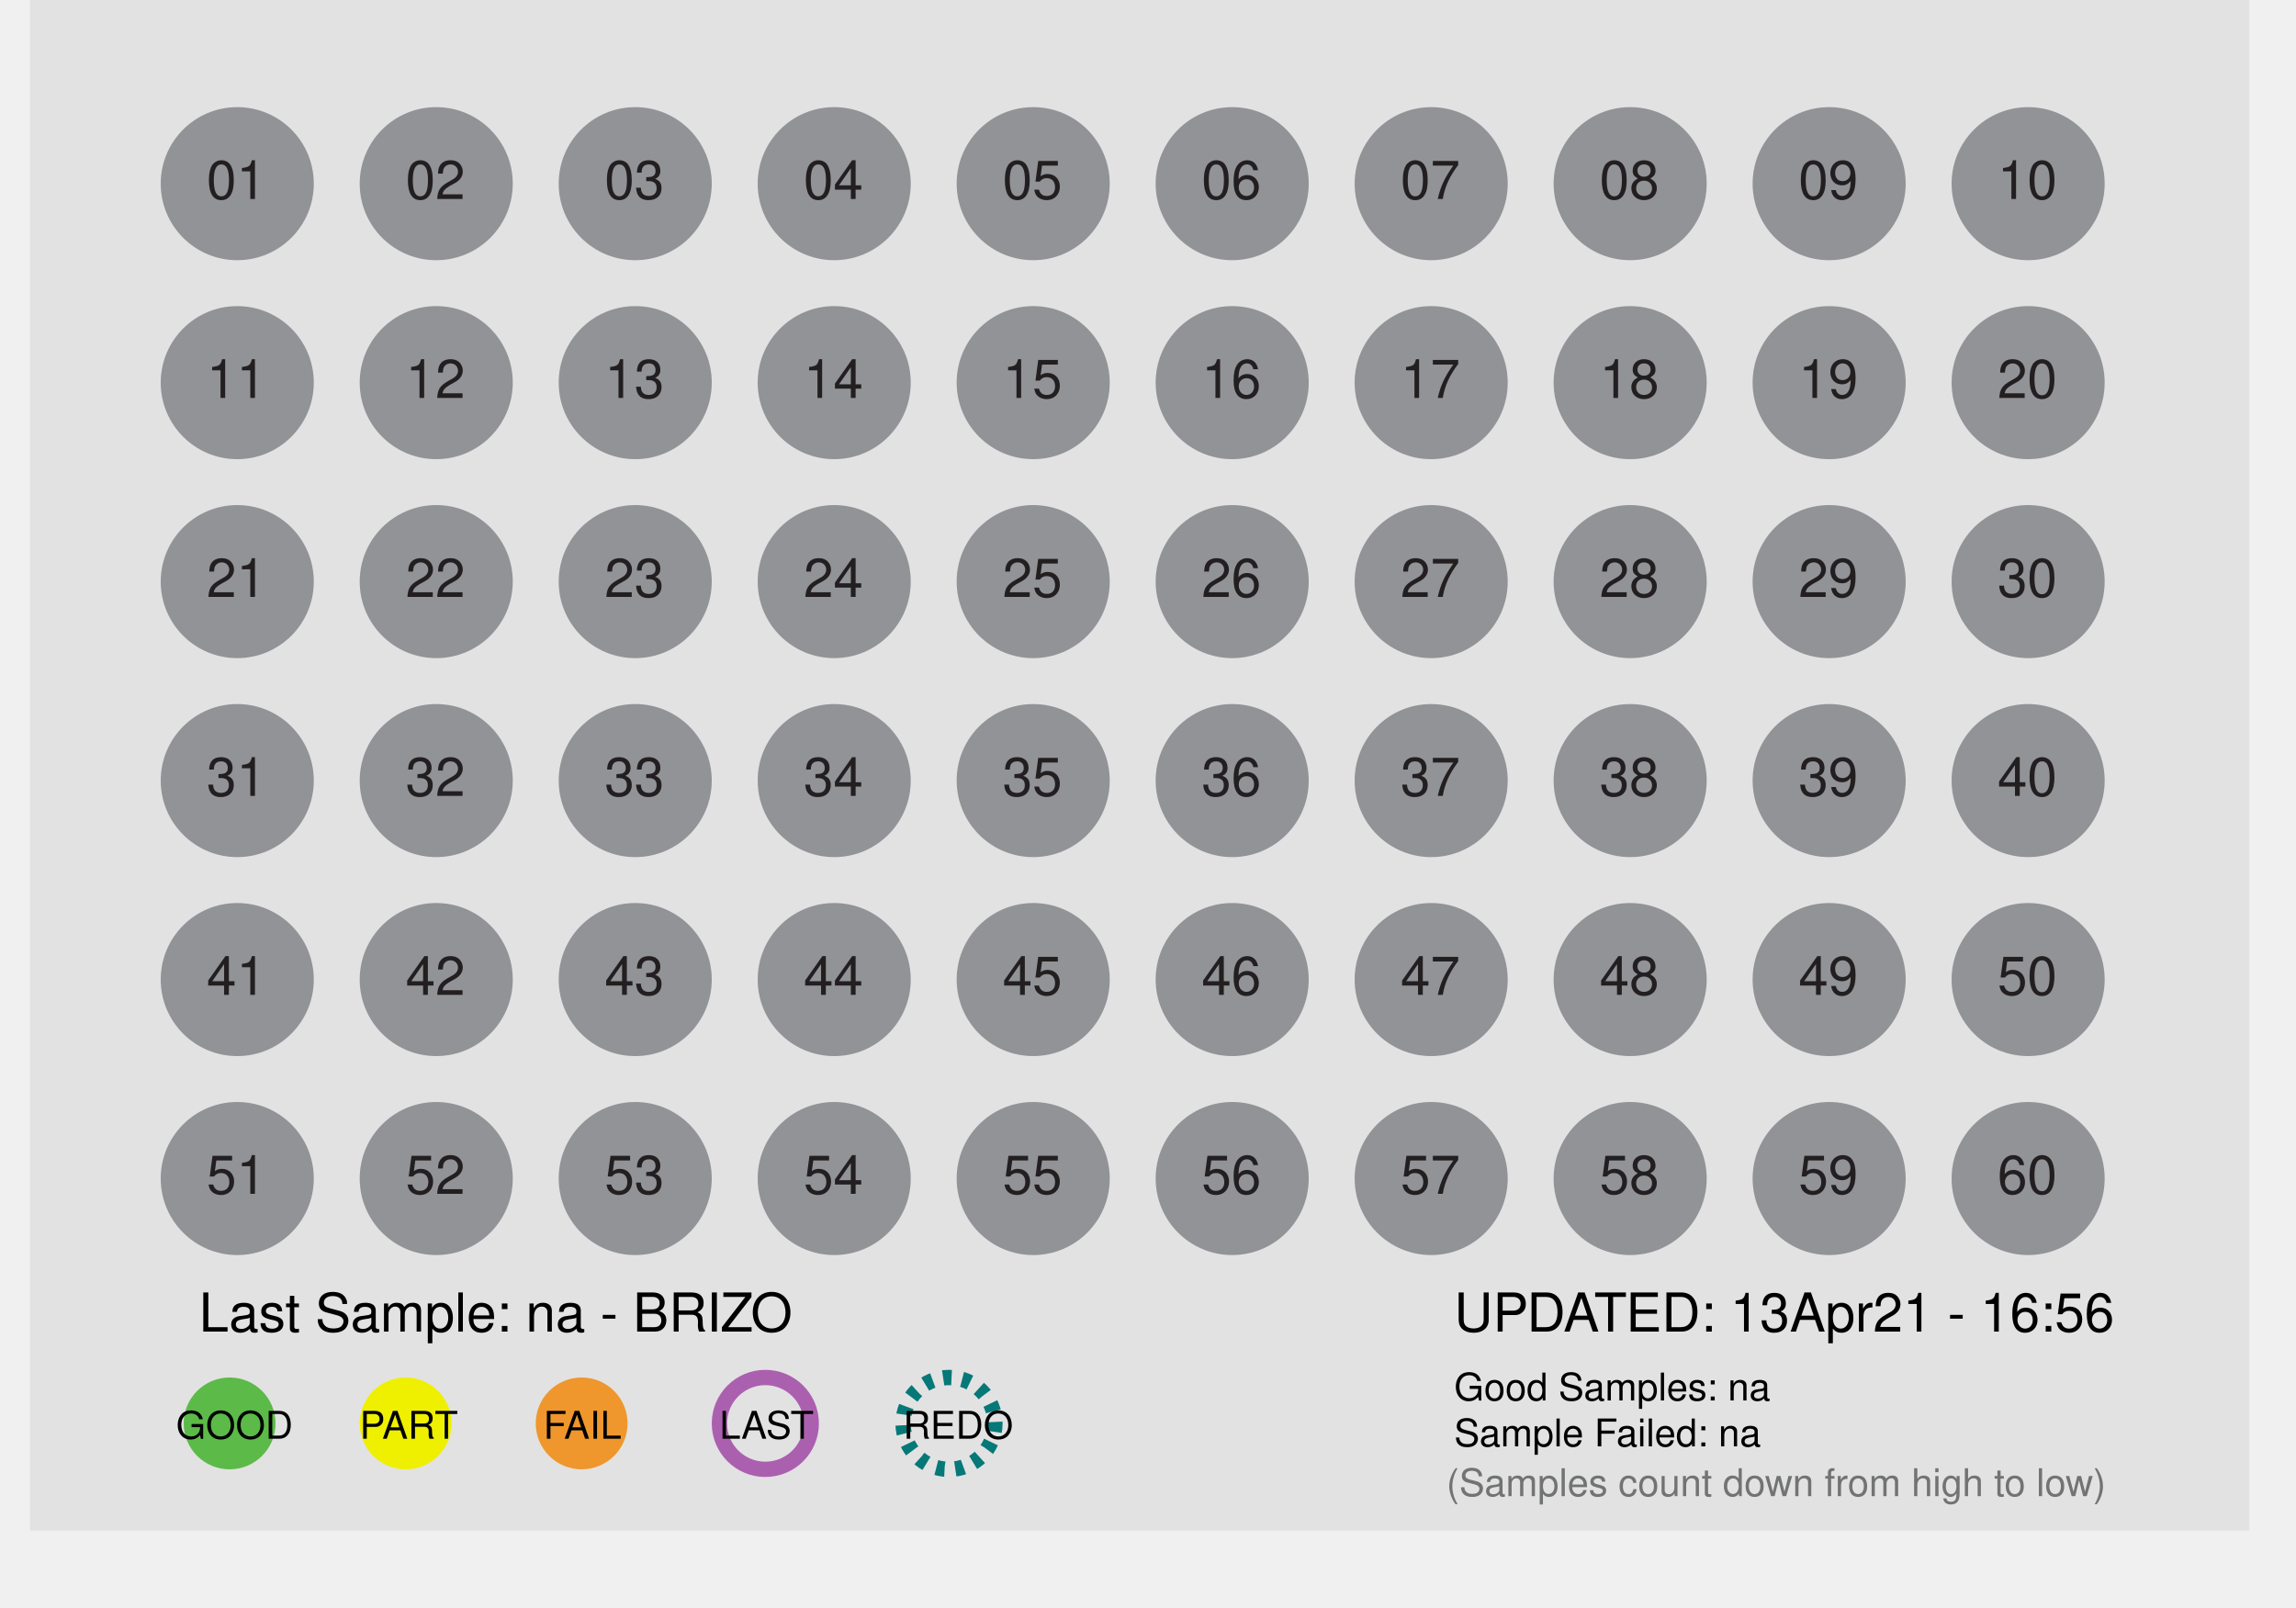
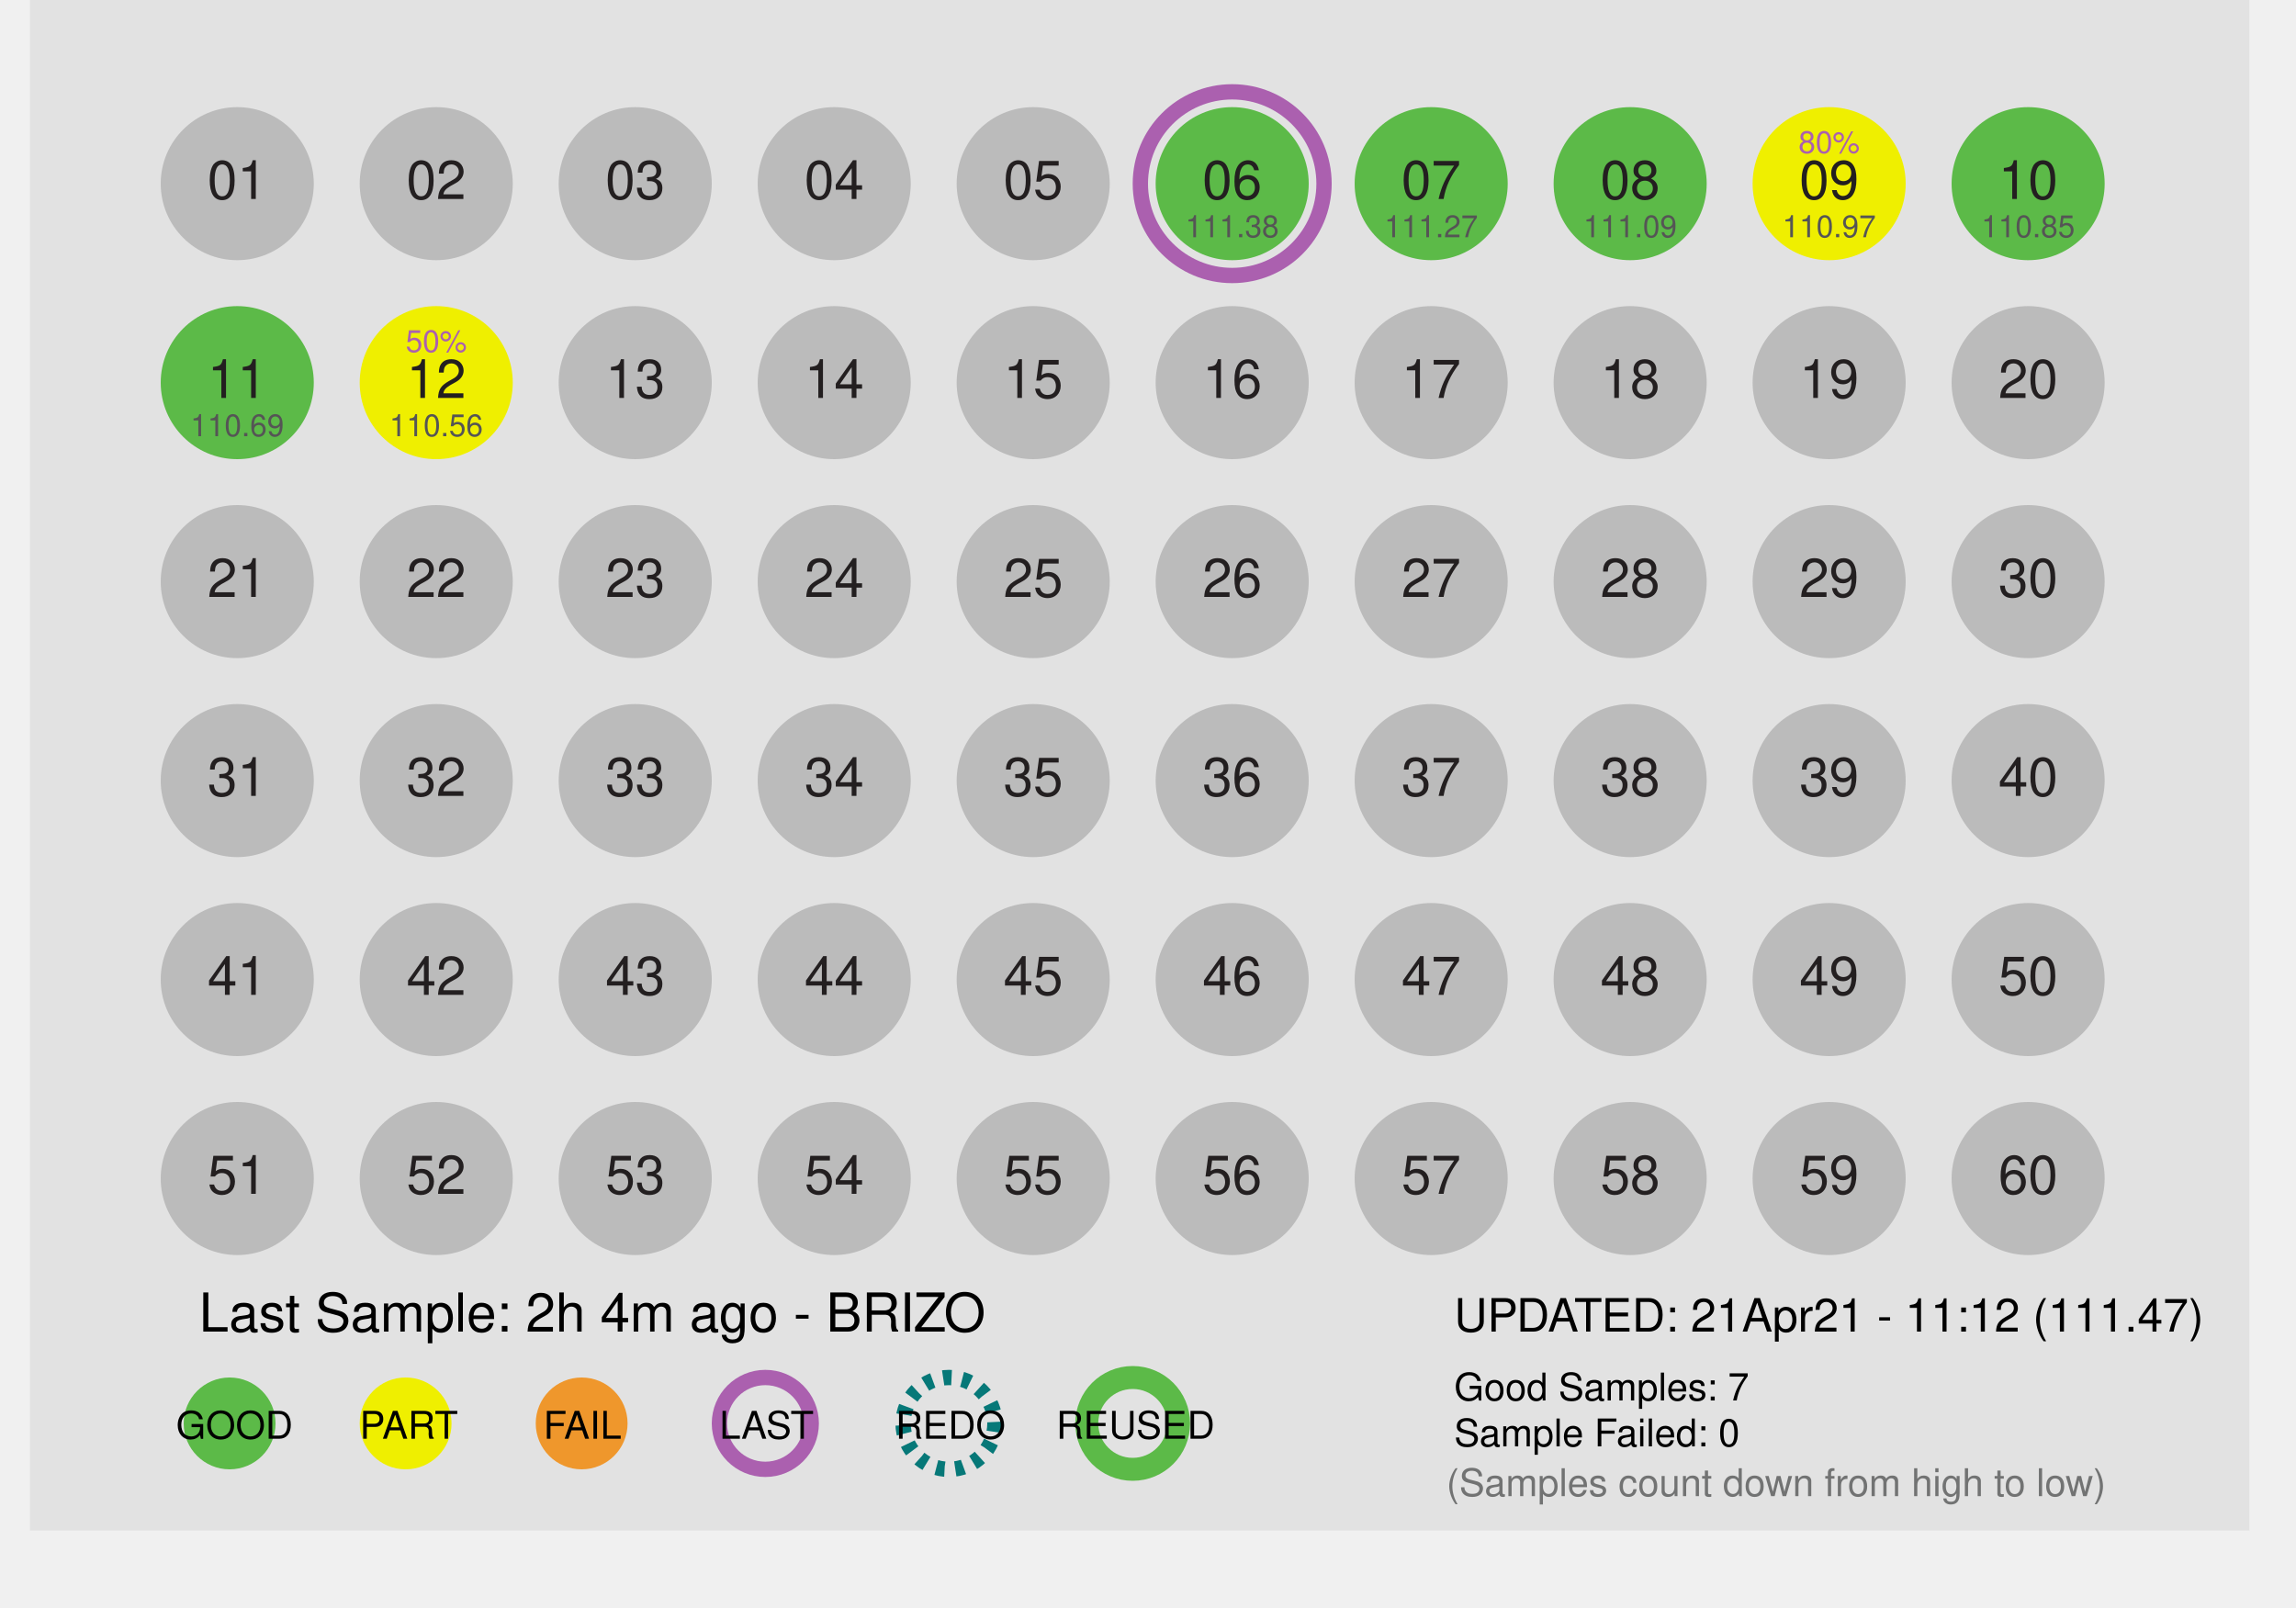
<svg xmlns="http://www.w3.org/2000/svg" id="Layer_1" data-name="Layer 1" x="0px" y="0px" viewBox="0 0 300 210" xml:space="preserve">
  <defs>
    <style>
 .st1 { fill: #dcddde; }
 .st2, .st3 { fill: #fff; }
 .st2 { stroke: #9b509f; }
 .st10, .st2, .st3 { stroke-miterlimit: 10; }
 .st10, .st2 { stroke-width: 2px; }
 .st3 { stroke: #231f20; }
 .st4 { fill: #ef972c; }
 .st5 { fill: #727373; }
 .st6 { fill: #5cba48; }
 .st7, .st8, .st9 { font-size: 7px; }
 .st7, .st8 { fill: #231f20; }
 .te5, .st7, .st9 { font-family: Helvetica; }
 .st8 { font-family: Helvetica-Bold, Helvetica; font-weight: 700; }
 .st9 { fill: #919396; }
 .st10 { fill: none; stroke: #fff; }

 .fill_gray { fill: #bbbbbb; }
 .fill_white { fill: #fff; }
 .stroke_purple { stroke: #ab60af; fill:none; stroke-width: 2px; }
 .stroke_black  { stroke: #000; fill:none; stroke-width: 2px; }
 .stroke_blue  { stroke: #067878; fill:none; stroke-width: 2px; stroke-dasharray:1.1 1.4;}
+  .stroke_green  { stroke: #5cba48; fill:none; stroke-width: 3px;}
 .stroke_dash  { stroke-dasharray:1.1 1.4;}
 .stroke_2px { stroke-width: 2px; }
 .stroke_white { fill: none; stroke: #fff; }
 .stroke_none {stroke: none; fill:none};
 .stroke_darkGray { stroke: #231f20; fill: none; stroke-width: 2px;}
 .fill_orange { fill: #ef972c; }
 .fill_yellow { fill: #efef00; }
 .fill_lightgray { fill: #e2e2e2; }
 .thick_orange     { stroke-width:4px; fill:none; stroke: #ef972c; }
 .thick_yellow     { stroke-width:4px; fill:none; stroke: #f7ca0b; }
 .thick_gray       { stroke-width:4px; fill:none; stroke: #bbbbbb; }
 .thick_green      { stroke-width:4px; fill:none; stroke: #5cba48; }
 .fill_green { fill: #5cba48; }
+  .font_size4 { font-size: 4px; }
 .font_size5 { font-size: 5px; }
+  .font_size6 { font-size: 6px; }
 .font_size7 { font-size: 7px; }
 .font_size9 { font-size: 9px; }
 .fill_red {fill: #e24466; }
-  .fill_darkgray { fill: #231f20; }
+  .fill_purple {fill:#ab60af;}
+  .fill_darkgray { fill: #555555; }
 .font_helv { font-family: Helvetica; }
 .font_helvBold { font-family: Helvetica-Bold, Helvetica; font-weight: 700; }
 .fill_lightergray { fill: #919396; }
    </style>
  </defs>
  <rect class="fill_lightgray" x="3.91" width="290" height="200" />
  <circle desc="c_big_01" class="stroke_none" cx="31" cy="24" r="12" />
  <circle desc="c_big_02" class="stroke_none" cx="57" cy="24" r="12" />
  <circle desc="c_big_03" class="stroke_none" cx="83" cy="24" r="12" />
  <circle desc="c_big_04" class="stroke_none" cx="109" cy="24" r="12" />
  <circle desc="c_big_05" class="stroke_none" cx="135" cy="24" r="12" />
-   <circle desc="c_big_06" class="stroke_none" cx="161" cy="24" r="12" />
+   <circle desc="c_big_06" class="stroke_purple" cx="161" cy="24" r="12" />
  <circle desc="c_big_07" class="stroke_none" cx="187" cy="24" r="12" />
  <circle desc="c_big_08" class="stroke_none" cx="213" cy="24" r="12" />
  <circle desc="c_big_09" class="stroke_none" cx="239" cy="24" r="12" />
  <circle desc="c_big_10" class="stroke_none" cx="265" cy="24" r="12" />
  <circle desc="c_big_11" class="stroke_none" cx="31" cy="50" r="12" />
  <circle desc="c_big_12" class="stroke_none" cx="57" cy="50" r="12" />
  <circle desc="c_big_13" class="stroke_none" cx="83" cy="50" r="12" />
  <circle desc="c_big_14" class="stroke_none" cx="109" cy="50" r="12" />
  <circle desc="c_big_15" class="stroke_none" cx="135" cy="50" r="12" />
  <circle desc="c_big_16" class="stroke_none" cx="161" cy="50" r="12" />
  <circle desc="c_big_17" class="stroke_none" cx="187" cy="50" r="12" />
  <circle desc="c_big_18" class="stroke_none" cx="213" cy="50" r="12" />
  <circle desc="c_big_19" class="stroke_none" cx="239" cy="50" r="12" />
  <circle desc="c_big_20" class="stroke_none" cx="265" cy="50" r="12" />
  <circle desc="c_big_21" class="stroke_none" cx="31" cy="76" r="12" />
  <circle desc="c_big_22" class="stroke_none" cx="57" cy="76" r="12" />
  <circle desc="c_big_23" class="stroke_none" cx="83" cy="76" r="12" />
  <circle desc="c_big_24" class="stroke_none" cx="109" cy="76" r="12" />
  <circle desc="c_big_25" class="stroke_none" cx="135" cy="76" r="12" />
  <circle desc="c_big_26" class="stroke_none" cx="161" cy="76" r="12" />
  <circle desc="c_big_27" class="stroke_none" cx="187" cy="76" r="12" />
  <circle desc="c_big_28" class="stroke_none" cx="213" cy="76" r="12" />
  <circle desc="c_big_29" class="stroke_none" cx="239" cy="76" r="12" />
  <circle desc="c_big_30" class="stroke_none" cx="265" cy="76" r="12" />
  <circle desc="c_big_31" class="stroke_none" cx="31" cy="102" r="12" />
  <circle desc="c_big_32" class="stroke_none" cx="57" cy="102" r="12" />
  <circle desc="c_big_33" class="stroke_none" cx="83" cy="102" r="12" />
  <circle desc="c_big_34" class="stroke_none" cx="109" cy="102" r="12" />
  <circle desc="c_big_35" class="stroke_none" cx="135" cy="102" r="12" />
  <circle desc="c_big_36" class="stroke_none" cx="161" cy="102" r="12" />
  <circle desc="c_big_37" class="stroke_none" cx="187" cy="102" r="12" />
  <circle desc="c_big_38" class="stroke_none" cx="213" cy="102" r="12" />
  <circle desc="c_big_39" class="stroke_none" cx="239" cy="102" r="12" />
  <circle desc="c_big_40" class="stroke_none" cx="265" cy="102" r="12" />
  <circle desc="c_big_41" class="stroke_none" cx="31" cy="128" r="12" />
  <circle desc="c_big_42" class="stroke_none" cx="57" cy="128" r="12" />
  <circle desc="c_big_43" class="stroke_none" cx="83" cy="128" r="12" />
  <circle desc="c_big_44" class="stroke_none" cx="109" cy="128" r="12" />
  <circle desc="c_big_45" class="stroke_none" cx="135" cy="128" r="12" />
  <circle desc="c_big_46" class="stroke_none" cx="161" cy="128" r="12" />
  <circle desc="c_big_47" class="stroke_none" cx="187" cy="128" r="12" />
  <circle desc="c_big_48" class="stroke_none" cx="213" cy="128" r="12" />
  <circle desc="c_big_49" class="stroke_none" cx="239" cy="128" r="12" />
  <circle desc="c_big_50" class="stroke_none" cx="265" cy="128" r="12" />
  <circle desc="c_big_51" class="stroke_none" cx="31" cy="154" r="12" />
  <circle desc="c_big_52" class="stroke_none" cx="57" cy="154" r="12" />
  <circle desc="c_big_53" class="stroke_none" cx="83" cy="154" r="12" />
  <circle desc="c_big_54" class="stroke_none" cx="109" cy="154" r="12" />
  <circle desc="c_big_55" class="stroke_none" cx="135" cy="154" r="12" />
  <circle desc="c_big_56" class="stroke_none" cx="161" cy="154" r="12" />
  <circle desc="c_big_57" class="stroke_none" cx="187" cy="154" r="12" />
  <circle desc="c_big_58" class="stroke_none" cx="213" cy="154" r="12" />
  <circle desc="c_big_59" class="stroke_none" cx="239" cy="154" r="12" />
  <circle desc="c_big_60" class="stroke_none" cx="265" cy="154" r="12" />
-   <circle desc="c_small_01" class="fill_lightergray" cx="31" cy="24" r="10" />
-   <circle desc="c_small_02" class="fill_lightergray" cx="57" cy="24" r="10" />
-   <circle desc="c_small_03" class="fill_lightergray" cx="83" cy="24" r="10" />
-   <circle desc="c_small_04" class="fill_lightergray" cx="109" cy="24" r="10" />
-   <circle desc="c_small_05" class="fill_lightergray" cx="135" cy="24" r="10" />
-   <circle desc="c_small_06" class="fill_lightergray" cx="161" cy="24" r="10" />
-   <circle desc="c_small_07" class="fill_lightergray" cx="187" cy="24" r="10" />
-   <circle desc="c_small_08" class="fill_lightergray" cx="213" cy="24" r="10" />
-   <circle desc="c_small_09" class="fill_lightergray" cx="239" cy="24" r="10" />
-   <circle desc="c_small_10" class="fill_lightergray" cx="265" cy="24" r="10" />
-   <circle desc="c_small_11" class="fill_lightergray" cx="31" cy="50" r="10" />
-   <circle desc="c_small_12" class="fill_lightergray" cx="57" cy="50" r="10" />
-   <circle desc="c_small_13" class="fill_lightergray" cx="83" cy="50" r="10" />
-   <circle desc="c_small_14" class="fill_lightergray" cx="109" cy="50" r="10" />
-   <circle desc="c_small_15" class="fill_lightergray" cx="135" cy="50" r="10" />
-   <circle desc="c_small_16" class="fill_lightergray" cx="161" cy="50" r="10" />
-   <circle desc="c_small_17" class="fill_lightergray" cx="187" cy="50" r="10" />
-   <circle desc="c_small_18" class="fill_lightergray" cx="213" cy="50" r="10" />
-   <circle desc="c_small_19" class="fill_lightergray" cx="239" cy="50" r="10" />
-   <circle desc="c_small_20" class="fill_lightergray" cx="265" cy="50" r="10" />
-   <circle desc="c_small_21" class="fill_lightergray" cx="31" cy="76" r="10" />
-   <circle desc="c_small_22" class="fill_lightergray" cx="57" cy="76" r="10" />
-   <circle desc="c_small_23" class="fill_lightergray" cx="83" cy="76" r="10" />
-   <circle desc="c_small_24" class="fill_lightergray" cx="109" cy="76" r="10" />
-   <circle desc="c_small_25" class="fill_lightergray" cx="135" cy="76" r="10" />
-   <circle desc="c_small_26" class="fill_lightergray" cx="161" cy="76" r="10" />
-   <circle desc="c_small_27" class="fill_lightergray" cx="187" cy="76" r="10" />
-   <circle desc="c_small_28" class="fill_lightergray" cx="213" cy="76" r="10" />
-   <circle desc="c_small_29" class="fill_lightergray" cx="239" cy="76" r="10" />
-   <circle desc="c_small_30" class="fill_lightergray" cx="265" cy="76" r="10" />
-   <circle desc="c_small_31" class="fill_lightergray" cx="31" cy="102" r="10" />
-   <circle desc="c_small_32" class="fill_lightergray" cx="57" cy="102" r="10" />
-   <circle desc="c_small_33" class="fill_lightergray" cx="83" cy="102" r="10" />
-   <circle desc="c_small_34" class="fill_lightergray" cx="109" cy="102" r="10" />
-   <circle desc="c_small_35" class="fill_lightergray" cx="135" cy="102" r="10" />
-   <circle desc="c_small_36" class="fill_lightergray" cx="161" cy="102" r="10" />
-   <circle desc="c_small_37" class="fill_lightergray" cx="187" cy="102" r="10" />
-   <circle desc="c_small_38" class="fill_lightergray" cx="213" cy="102" r="10" />
-   <circle desc="c_small_39" class="fill_lightergray" cx="239" cy="102" r="10" />
-   <circle desc="c_small_40" class="fill_lightergray" cx="265" cy="102" r="10" />
-   <circle desc="c_small_41" class="fill_lightergray" cx="31" cy="128" r="10" />
-   <circle desc="c_small_42" class="fill_lightergray" cx="57" cy="128" r="10" />
-   <circle desc="c_small_43" class="fill_lightergray" cx="83" cy="128" r="10" />
-   <circle desc="c_small_44" class="fill_lightergray" cx="109" cy="128" r="10" />
-   <circle desc="c_small_45" class="fill_lightergray" cx="135" cy="128" r="10" />
-   <circle desc="c_small_46" class="fill_lightergray" cx="161" cy="128" r="10" />
-   <circle desc="c_small_47" class="fill_lightergray" cx="187" cy="128" r="10" />
-   <circle desc="c_small_48" class="fill_lightergray" cx="213" cy="128" r="10" />
-   <circle desc="c_small_49" class="fill_lightergray" cx="239" cy="128" r="10" />
-   <circle desc="c_small_50" class="fill_lightergray" cx="265" cy="128" r="10" />
-   <circle desc="c_small_51" class="fill_lightergray" cx="31" cy="154" r="10" />
-   <circle desc="c_small_52" class="fill_lightergray" cx="57" cy="154" r="10" />
-   <circle desc="c_small_53" class="fill_lightergray" cx="83" cy="154" r="10" />
-   <circle desc="c_small_54" class="fill_lightergray" cx="109" cy="154" r="10" />
-   <circle desc="c_small_55" class="fill_lightergray" cx="135" cy="154" r="10" />
-   <circle desc="c_small_56" class="fill_lightergray" cx="161" cy="154" r="10" />
-   <circle desc="c_small_57" class="fill_lightergray" cx="187" cy="154" r="10" />
-   <circle desc="c_small_58" class="fill_lightergray" cx="213" cy="154" r="10" />
-   <circle desc="c_small_59" class="fill_lightergray" cx="239" cy="154" r="10" />
-   <circle desc="c_small_60" class="fill_lightergray" cx="265" cy="154" r="10" />
-   <text desc="t_label_01" class="st7" transform="translate(27 26)">01</text>
-   <text desc="t_label_02" class="st7" transform="translate(53 26)">02</text>
-   <text desc="t_label_03" class="st7" transform="translate(79 26)">03</text>
-   <text desc="t_label_04" class="st7" transform="translate(105 26)">04</text>
-   <text desc="t_label_05" class="st7" transform="translate(131 26)">05</text>
-   <text desc="t_label_06" class="st7" transform="translate(157 26)">06</text>
-   <text desc="t_label_07" class="st7" transform="translate(183 26)">07</text>
-   <text desc="t_label_08" class="st7" transform="translate(209 26)">08</text>
-   <text desc="t_label_09" class="st7" transform="translate(235 26)">09</text>
-   <text desc="t_label_10" class="st7" transform="translate(261 26)">10</text>
-   <text desc="t_label_11" class="st7" transform="translate(27 52)">11</text>
-   <text desc="t_label_12" class="st7" transform="translate(53 52)">12</text>
-   <text desc="t_label_13" class="st7" transform="translate(79 52)">13</text>
-   <text desc="t_label_14" class="st7" transform="translate(105 52)">14</text>
-   <text desc="t_label_15" class="st7" transform="translate(131 52)">15</text>
-   <text desc="t_label_16" class="st7" transform="translate(157 52)">16</text>
-   <text desc="t_label_17" class="st7" transform="translate(183 52)">17</text>
-   <text desc="t_label_18" class="st7" transform="translate(209 52)">18</text>
-   <text desc="t_label_19" class="st7" transform="translate(235 52)">19</text>
-   <text desc="t_label_20" class="st7" transform="translate(261 52)">20</text>
-   <text desc="t_label_21" class="st7" transform="translate(27 78)">21</text>
-   <text desc="t_label_22" class="st7" transform="translate(53 78)">22</text>
-   <text desc="t_label_23" class="st7" transform="translate(79 78)">23</text>
-   <text desc="t_label_24" class="st7" transform="translate(105 78)">24</text>
-   <text desc="t_label_25" class="st7" transform="translate(131 78)">25</text>
-   <text desc="t_label_26" class="st7" transform="translate(157 78)">26</text>
-   <text desc="t_label_27" class="st7" transform="translate(183 78)">27</text>
-   <text desc="t_label_28" class="st7" transform="translate(209 78)">28</text>
-   <text desc="t_label_29" class="st7" transform="translate(235 78)">29</text>
-   <text desc="t_label_30" class="st7" transform="translate(261 78)">30</text>
-   <text desc="t_label_31" class="st7" transform="translate(27 104)">31</text>
-   <text desc="t_label_32" class="st7" transform="translate(53 104)">32</text>
-   <text desc="t_label_33" class="st7" transform="translate(79 104)">33</text>
-   <text desc="t_label_34" class="st7" transform="translate(105 104)">34</text>
-   <text desc="t_label_35" class="st7" transform="translate(131 104)">35</text>
-   <text desc="t_label_36" class="st7" transform="translate(157 104)">36</text>
-   <text desc="t_label_37" class="st7" transform="translate(183 104)">37</text>
-   <text desc="t_label_38" class="st7" transform="translate(209 104)">38</text>
-   <text desc="t_label_39" class="st7" transform="translate(235 104)">39</text>
-   <text desc="t_label_40" class="st7" transform="translate(261 104)">40</text>
-   <text desc="t_label_41" class="st7" transform="translate(27 130)">41</text>
-   <text desc="t_label_42" class="st7" transform="translate(53 130)">42</text>
-   <text desc="t_label_43" class="st7" transform="translate(79 130)">43</text>
-   <text desc="t_label_44" class="st7" transform="translate(105 130)">44</text>
-   <text desc="t_label_45" class="st7" transform="translate(131 130)">45</text>
-   <text desc="t_label_46" class="st7" transform="translate(157 130)">46</text>
-   <text desc="t_label_47" class="st7" transform="translate(183 130)">47</text>
-   <text desc="t_label_48" class="st7" transform="translate(209 130)">48</text>
-   <text desc="t_label_49" class="st7" transform="translate(235 130)">49</text>
-   <text desc="t_label_50" class="st7" transform="translate(261 130)">50</text>
-   <text desc="t_label_51" class="st7" transform="translate(27 156)">51</text>
-   <text desc="t_label_52" class="st7" transform="translate(53 156)">52</text>
-   <text desc="t_label_53" class="st7" transform="translate(79 156)">53</text>
-   <text desc="t_label_54" class="st7" transform="translate(105 156)">54</text>
-   <text desc="t_label_55" class="st7" transform="translate(131 156)">55</text>
-   <text desc="t_label_56" class="st7" transform="translate(157 156)">56</text>
-   <text desc="t_label_57" class="st7" transform="translate(183 156)">57</text>
-   <text desc="t_label_58" class="st7" transform="translate(209 156)">58</text>
-   <text desc="t_label_59" class="st7" transform="translate(235 156)">59</text>
-   <text desc="t_label_60" class="st7" transform="translate(261 156)">60</text>
-   <text desc="pct_label_01" class="te5 font_size5 fill_red" transform="translate(27 31)" />
-   <text desc="pct_label_02" class="te5 font_size5 fill_red" transform="translate(53 31)" />
-   <text desc="pct_label_03" class="te5 font_size5 fill_red" transform="translate(79 31)" />
-   <text desc="pct_label_04" class="te5 font_size5 fill_red" transform="translate(105 31)" />
-   <text desc="pct_label_05" class="te5 font_size5 fill_red" transform="translate(131 31)" />
-   <text desc="pct_label_06" class="te5 font_size5 fill_red" transform="translate(157 31)" />
-   <text desc="pct_label_07" class="te5 font_size5 fill_red" transform="translate(183 31)" />
-   <text desc="pct_label_08" class="te5 font_size5 fill_red" transform="translate(209 31)" />
-   <text desc="pct_label_09" class="te5 font_size5 fill_red" transform="translate(235 31)" />
-   <text desc="pct_label_10" class="te5 font_size5 fill_red" transform="translate(261 31)" />
-   <text desc="pct_label_11" class="te5 font_size5 fill_red" transform="translate(27 57)" />
-   <text desc="pct_label_12" class="te5 font_size5 fill_red" transform="translate(53 57)" />
-   <text desc="pct_label_13" class="te5 font_size5 fill_red" transform="translate(79 57)" />
-   <text desc="pct_label_14" class="te5 font_size5 fill_red" transform="translate(105 57)" />
-   <text desc="pct_label_15" class="te5 font_size5 fill_red" transform="translate(131 57)" />
-   <text desc="pct_label_16" class="te5 font_size5 fill_red" transform="translate(157 57)" />
-   <text desc="pct_label_17" class="te5 font_size5 fill_red" transform="translate(183 57)" />
-   <text desc="pct_label_18" class="te5 font_size5 fill_red" transform="translate(209 57)" />
-   <text desc="pct_label_19" class="te5 font_size5 fill_red" transform="translate(235 57)" />
-   <text desc="pct_label_20" class="te5 font_size5 fill_red" transform="translate(261 57)" />
-   <text desc="pct_label_21" class="te5 font_size5 fill_red" transform="translate(27 83)" />
-   <text desc="pct_label_22" class="te5 font_size5 fill_red" transform="translate(53 83)" />
-   <text desc="pct_label_23" class="te5 font_size5 fill_red" transform="translate(79 83)" />
-   <text desc="pct_label_24" class="te5 font_size5 fill_red" transform="translate(105 83)" />
-   <text desc="pct_label_25" class="te5 font_size5 fill_red" transform="translate(131 83)" />
-   <text desc="pct_label_26" class="te5 font_size5 fill_red" transform="translate(157 83)" />
-   <text desc="pct_label_27" class="te5 font_size5 fill_red" transform="translate(183 83)" />
-   <text desc="pct_label_28" class="te5 font_size5 fill_red" transform="translate(209 83)" />
-   <text desc="pct_label_29" class="te5 font_size5 fill_red" transform="translate(235 83)" />
-   <text desc="pct_label_30" class="te5 font_size5 fill_red" transform="translate(261 83)" />
-   <text desc="pct_label_31" class="te5 font_size5 fill_red" transform="translate(27 109)" />
-   <text desc="pct_label_32" class="te5 font_size5 fill_red" transform="translate(53 109)" />
-   <text desc="pct_label_33" class="te5 font_size5 fill_red" transform="translate(79 109)" />
-   <text desc="pct_label_34" class="te5 font_size5 fill_red" transform="translate(105 109)" />
-   <text desc="pct_label_35" class="te5 font_size5 fill_red" transform="translate(131 109)" />
-   <text desc="pct_label_36" class="te5 font_size5 fill_red" transform="translate(157 109)" />
-   <text desc="pct_label_37" class="te5 font_size5 fill_red" transform="translate(183 109)" />
-   <text desc="pct_label_38" class="te5 font_size5 fill_red" transform="translate(209 109)" />
-   <text desc="pct_label_39" class="te5 font_size5 fill_red" transform="translate(235 109)" />
-   <text desc="pct_label_40" class="te5 font_size5 fill_red" transform="translate(261 109)" />
-   <text desc="pct_label_41" class="te5 font_size5 fill_red" transform="translate(27 135)" />
-   <text desc="pct_label_42" class="te5 font_size5 fill_red" transform="translate(53 135)" />
-   <text desc="pct_label_43" class="te5 font_size5 fill_red" transform="translate(79 135)" />
-   <text desc="pct_label_44" class="te5 font_size5 fill_red" transform="translate(105 135)" />
-   <text desc="pct_label_45" class="te5 font_size5 fill_red" transform="translate(131 135)" />
-   <text desc="pct_label_46" class="te5 font_size5 fill_red" transform="translate(157 135)" />
-   <text desc="pct_label_47" class="te5 font_size5 fill_red" transform="translate(183 135)" />
-   <text desc="pct_label_48" class="te5 font_size5 fill_red" transform="translate(209 135)" />
-   <text desc="pct_label_49" class="te5 font_size5 fill_red" transform="translate(235 135)" />
-   <text desc="pct_label_50" class="te5 font_size5 fill_red" transform="translate(261 135)" />
-   <text desc="pct_label_51" class="te5 font_size5 fill_red" transform="translate(27 161)" />
-   <text desc="pct_label_52" class="te5 font_size5 fill_red" transform="translate(53 161)" />
-   <text desc="pct_label_53" class="te5 font_size5 fill_red" transform="translate(79 161)" />
-   <text desc="pct_label_54" class="te5 font_size5 fill_red" transform="translate(105 161)" />
-   <text desc="pct_label_55" class="te5 font_size5 fill_red" transform="translate(131 161)" />
-   <text desc="pct_label_56" class="te5 font_size5 fill_red" transform="translate(157 161)" />
-   <text desc="pct_label_57" class="te5 font_size5 fill_red" transform="translate(183 161)" />
-   <text desc="pct_label_58" class="te5 font_size5 fill_red" transform="translate(209 161)" />
-   <text desc="pct_label_59" class="te5 font_size5 fill_red" transform="translate(235 161)" />
-   <text desc="pct_label_60" class="te5 font_size5 fill_red" transform="translate(261 161)" />
-   <text class="font_helv font_size7" transform="translate(26 174)">Last Sample: na - BRIZO</text>
-   <text class="font_helv font_size7" transform="translate(190 174)">UPDATED: 13Apr21 - 16:56</text>
-   <text class="te5 font_size5" transform="translate(190 183)">Good Samples: na</text>
-   <text class="te5 font_size5" transform="translate(190 189)">Sample Failed: na</text>
+   <circle desc="c_small_01" class="fill_gray" cx="31" cy="24" r="10" />
+   <circle desc="c_small_02" class="fill_gray" cx="57" cy="24" r="10" />
+   <circle desc="c_small_03" class="fill_gray" cx="83" cy="24" r="10" />
+   <circle desc="c_small_04" class="fill_gray" cx="109" cy="24" r="10" />
+   <circle desc="c_small_05" class="fill_gray" cx="135" cy="24" r="10" />
+   <circle desc="c_small_06" class="fill_green" cx="161" cy="24" r="10" />
+   <circle desc="c_small_07" class="fill_green" cx="187" cy="24" r="10" />
+   <circle desc="c_small_08" class="fill_green" cx="213" cy="24" r="10" />
+   <circle desc="c_small_09" class="fill_yellow" cx="239" cy="24" r="10" />
+   <circle desc="c_small_10" class="fill_green" cx="265" cy="24" r="10" />
+   <circle desc="c_small_11" class="fill_green" cx="31" cy="50" r="10" />
+   <circle desc="c_small_12" class="fill_yellow" cx="57" cy="50" r="10" />
+   <circle desc="c_small_13" class="fill_gray" cx="83" cy="50" r="10" />
+   <circle desc="c_small_14" class="fill_gray" cx="109" cy="50" r="10" />
+   <circle desc="c_small_15" class="fill_gray" cx="135" cy="50" r="10" />
+   <circle desc="c_small_16" class="fill_gray" cx="161" cy="50" r="10" />
+   <circle desc="c_small_17" class="fill_gray" cx="187" cy="50" r="10" />
+   <circle desc="c_small_18" class="fill_gray" cx="213" cy="50" r="10" />
+   <circle desc="c_small_19" class="fill_gray" cx="239" cy="50" r="10" />
+   <circle desc="c_small_20" class="fill_gray" cx="265" cy="50" r="10" />
+   <circle desc="c_small_21" class="fill_gray" cx="31" cy="76" r="10" />
+   <circle desc="c_small_22" class="fill_gray" cx="57" cy="76" r="10" />
+   <circle desc="c_small_23" class="fill_gray" cx="83" cy="76" r="10" />
+   <circle desc="c_small_24" class="fill_gray" cx="109" cy="76" r="10" />
+   <circle desc="c_small_25" class="fill_gray" cx="135" cy="76" r="10" />
+   <circle desc="c_small_26" class="fill_gray" cx="161" cy="76" r="10" />
+   <circle desc="c_small_27" class="fill_gray" cx="187" cy="76" r="10" />
+   <circle desc="c_small_28" class="fill_gray" cx="213" cy="76" r="10" />
+   <circle desc="c_small_29" class="fill_gray" cx="239" cy="76" r="10" />
+   <circle desc="c_small_30" class="fill_gray" cx="265" cy="76" r="10" />
+   <circle desc="c_small_31" class="fill_gray" cx="31" cy="102" r="10" />
+   <circle desc="c_small_32" class="fill_gray" cx="57" cy="102" r="10" />
+   <circle desc="c_small_33" class="fill_gray" cx="83" cy="102" r="10" />
+   <circle desc="c_small_34" class="fill_gray" cx="109" cy="102" r="10" />
+   <circle desc="c_small_35" class="fill_gray" cx="135" cy="102" r="10" />
+   <circle desc="c_small_36" class="fill_gray" cx="161" cy="102" r="10" />
+   <circle desc="c_small_37" class="fill_gray" cx="187" cy="102" r="10" />
+   <circle desc="c_small_38" class="fill_gray" cx="213" cy="102" r="10" />
+   <circle desc="c_small_39" class="fill_gray" cx="239" cy="102" r="10" />
+   <circle desc="c_small_40" class="fill_gray" cx="265" cy="102" r="10" />
+   <circle desc="c_small_41" class="fill_gray" cx="31" cy="128" r="10" />
+   <circle desc="c_small_42" class="fill_gray" cx="57" cy="128" r="10" />
+   <circle desc="c_small_43" class="fill_gray" cx="83" cy="128" r="10" />
+   <circle desc="c_small_44" class="fill_gray" cx="109" cy="128" r="10" />
+   <circle desc="c_small_45" class="fill_gray" cx="135" cy="128" r="10" />
+   <circle desc="c_small_46" class="fill_gray" cx="161" cy="128" r="10" />
+   <circle desc="c_small_47" class="fill_gray" cx="187" cy="128" r="10" />
+   <circle desc="c_small_48" class="fill_gray" cx="213" cy="128" r="10" />
+   <circle desc="c_small_49" class="fill_gray" cx="239" cy="128" r="10" />
+   <circle desc="c_small_50" class="fill_gray" cx="265" cy="128" r="10" />
+   <circle desc="c_small_51" class="fill_gray" cx="31" cy="154" r="10" />
+   <circle desc="c_small_52" class="fill_gray" cx="57" cy="154" r="10" />
+   <circle desc="c_small_53" class="fill_gray" cx="83" cy="154" r="10" />
+   <circle desc="c_small_54" class="fill_gray" cx="109" cy="154" r="10" />
+   <circle desc="c_small_55" class="fill_gray" cx="135" cy="154" r="10" />
+   <circle desc="c_small_56" class="fill_gray" cx="161" cy="154" r="10" />
+   <circle desc="c_small_57" class="fill_gray" cx="187" cy="154" r="10" />
+   <circle desc="c_small_58" class="fill_gray" cx="213" cy="154" r="10" />
+   <circle desc="c_small_59" class="fill_gray" cx="239" cy="154" r="10" />
+   <circle desc="c_small_60" class="fill_gray" cx="265" cy="154" r="10" />
+   <text desc="t_label_01" class="st7" text-anchor="middle" transform="translate(31 26)">01</text>
+   <text desc="t_label_02" class="st7" text-anchor="middle" transform="translate(57 26)">02</text>
+   <text desc="t_label_03" class="st7" text-anchor="middle" transform="translate(83 26)">03</text>
+   <text desc="t_label_04" class="st7" text-anchor="middle" transform="translate(109 26)">04</text>
+   <text desc="t_label_05" class="st7" text-anchor="middle" transform="translate(135 26)">05</text>
+   <text desc="t_label_06" class="st7" text-anchor="middle" transform="translate(161 26)">06</text>
+   <text desc="t_label_07" class="st7" text-anchor="middle" transform="translate(187 26)">07</text>
+   <text desc="t_label_08" class="st7" text-anchor="middle" transform="translate(213 26)">08</text>
+   <text desc="t_label_09" class="st7" text-anchor="middle" transform="translate(239 26)">09</text>
+   <text desc="t_label_10" class="st7" text-anchor="middle" transform="translate(265 26)">10</text>
+   <text desc="t_label_11" class="st7" text-anchor="middle" transform="translate(31 52)">11</text>
+   <text desc="t_label_12" class="st7" text-anchor="middle" transform="translate(57 52)">12</text>
+   <text desc="t_label_13" class="st7" text-anchor="middle" transform="translate(83 52)">13</text>
+   <text desc="t_label_14" class="st7" text-anchor="middle" transform="translate(109 52)">14</text>
+   <text desc="t_label_15" class="st7" text-anchor="middle" transform="translate(135 52)">15</text>
+   <text desc="t_label_16" class="st7" text-anchor="middle" transform="translate(161 52)">16</text>
+   <text desc="t_label_17" class="st7" text-anchor="middle" transform="translate(187 52)">17</text>
+   <text desc="t_label_18" class="st7" text-anchor="middle" transform="translate(213 52)">18</text>
+   <text desc="t_label_19" class="st7" text-anchor="middle" transform="translate(239 52)">19</text>
+   <text desc="t_label_20" class="st7" text-anchor="middle" transform="translate(265 52)">20</text>
+   <text desc="t_label_21" class="st7" text-anchor="middle" transform="translate(31 78)">21</text>
+   <text desc="t_label_22" class="st7" text-anchor="middle" transform="translate(57 78)">22</text>
+   <text desc="t_label_23" class="st7" text-anchor="middle" transform="translate(83 78)">23</text>
+   <text desc="t_label_24" class="st7" text-anchor="middle" transform="translate(109 78)">24</text>
+   <text desc="t_label_25" class="st7" text-anchor="middle" transform="translate(135 78)">25</text>
+   <text desc="t_label_26" class="st7" text-anchor="middle" transform="translate(161 78)">26</text>
+   <text desc="t_label_27" class="st7" text-anchor="middle" transform="translate(187 78)">27</text>
+   <text desc="t_label_28" class="st7" text-anchor="middle" transform="translate(213 78)">28</text>
+   <text desc="t_label_29" class="st7" text-anchor="middle" transform="translate(239 78)">29</text>
+   <text desc="t_label_30" class="st7" text-anchor="middle" transform="translate(265 78)">30</text>
+   <text desc="t_label_31" class="st7" text-anchor="middle" transform="translate(31 104)">31</text>
+   <text desc="t_label_32" class="st7" text-anchor="middle" transform="translate(57 104)">32</text>
+   <text desc="t_label_33" class="st7" text-anchor="middle" transform="translate(83 104)">33</text>
+   <text desc="t_label_34" class="st7" text-anchor="middle" transform="translate(109 104)">34</text>
+   <text desc="t_label_35" class="st7" text-anchor="middle" transform="translate(135 104)">35</text>
+   <text desc="t_label_36" class="st7" text-anchor="middle" transform="translate(161 104)">36</text>
+   <text desc="t_label_37" class="st7" text-anchor="middle" transform="translate(187 104)">37</text>
+   <text desc="t_label_38" class="st7" text-anchor="middle" transform="translate(213 104)">38</text>
+   <text desc="t_label_39" class="st7" text-anchor="middle" transform="translate(239 104)">39</text>
+   <text desc="t_label_40" class="st7" text-anchor="middle" transform="translate(265 104)">40</text>
+   <text desc="t_label_41" class="st7" text-anchor="middle" transform="translate(31 130)">41</text>
+   <text desc="t_label_42" class="st7" text-anchor="middle" transform="translate(57 130)">42</text>
+   <text desc="t_label_43" class="st7" text-anchor="middle" transform="translate(83 130)">43</text>
+   <text desc="t_label_44" class="st7" text-anchor="middle" transform="translate(109 130)">44</text>
+   <text desc="t_label_45" class="st7" text-anchor="middle" transform="translate(135 130)">45</text>
+   <text desc="t_label_46" class="st7" text-anchor="middle" transform="translate(161 130)">46</text>
+   <text desc="t_label_47" class="st7" text-anchor="middle" transform="translate(187 130)">47</text>
+   <text desc="t_label_48" class="st7" text-anchor="middle" transform="translate(213 130)">48</text>
+   <text desc="t_label_49" class="st7" text-anchor="middle" transform="translate(239 130)">49</text>
+   <text desc="t_label_50" class="st7" text-anchor="middle" transform="translate(265 130)">50</text>
+   <text desc="t_label_51" class="st7" text-anchor="middle" transform="translate(31 156)">51</text>
+   <text desc="t_label_52" class="st7" text-anchor="middle" transform="translate(57 156)">52</text>
+   <text desc="t_label_53" class="st7" text-anchor="middle" transform="translate(83 156)">53</text>
+   <text desc="t_label_54" class="st7" text-anchor="middle" transform="translate(109 156)">54</text>
+   <text desc="t_label_55" class="st7" text-anchor="middle" transform="translate(135 156)">55</text>
+   <text desc="t_label_56" class="st7" text-anchor="middle" transform="translate(161 156)">56</text>
+   <text desc="t_label_57" class="st7" text-anchor="middle" transform="translate(187 156)">57</text>
+   <text desc="t_label_58" class="st7" text-anchor="middle" transform="translate(213 156)">58</text>
+   <text desc="t_label_59" class="st7" text-anchor="middle" transform="translate(239 156)">59</text>
+   <text desc="t_label_60" class="st7" text-anchor="middle" transform="translate(265 156)">60</text>
+   <text desc="pct_label_01" text-anchor="middle" class="te5 font_size4 fill_purple" transform="translate(31 20)" />
+   <text desc="pct_label_02" text-anchor="middle" class="te5 font_size4 fill_purple" transform="translate(57 20)" />
+   <text desc="pct_label_03" text-anchor="middle" class="te5 font_size4 fill_purple" transform="translate(83 20)" />
+   <text desc="pct_label_04" text-anchor="middle" class="te5 font_size4 fill_purple" transform="translate(109 20)" />
+   <text desc="pct_label_05" text-anchor="middle" class="te5 font_size4 fill_purple" transform="translate(135 20)" />
+   <text desc="pct_label_06" text-anchor="middle" class="te5 font_size4 fill_purple" transform="translate(161 20)" />
+   <text desc="pct_label_07" text-anchor="middle" class="te5 font_size4 fill_purple" transform="translate(187 20)" />
+   <text desc="pct_label_08" text-anchor="middle" class="te5 font_size4 fill_purple" transform="translate(213 20)" />
+   <text desc="pct_label_09" text-anchor="middle" class="te5 font_size4 fill_purple" transform="translate(239 20)">80%</text>
+   <text desc="pct_label_10" text-anchor="middle" class="te5 font_size4 fill_purple" transform="translate(265 20)" />
+   <text desc="pct_label_11" text-anchor="middle" class="te5 font_size4 fill_purple" transform="translate(31 46)" />
+   <text desc="pct_label_12" text-anchor="middle" class="te5 font_size4 fill_purple" transform="translate(57 46)">50%</text>
+   <text desc="pct_label_13" text-anchor="middle" class="te5 font_size4 fill_purple" transform="translate(83 46)" />
+   <text desc="pct_label_14" text-anchor="middle" class="te5 font_size4 fill_purple" transform="translate(109 46)" />
+   <text desc="pct_label_15" text-anchor="middle" class="te5 font_size4 fill_purple" transform="translate(135 46)" />
+   <text desc="pct_label_16" text-anchor="middle" class="te5 font_size4 fill_purple" transform="translate(161 46)" />
+   <text desc="pct_label_17" text-anchor="middle" class="te5 font_size4 fill_purple" transform="translate(187 46)" />
+   <text desc="pct_label_18" text-anchor="middle" class="te5 font_size4 fill_purple" transform="translate(213 46)" />
+   <text desc="pct_label_19" text-anchor="middle" class="te5 font_size4 fill_purple" transform="translate(239 46)" />
+   <text desc="pct_label_20" text-anchor="middle" class="te5 font_size4 fill_purple" transform="translate(265 46)" />
+   <text desc="pct_label_21" text-anchor="middle" class="te5 font_size4 fill_purple" transform="translate(31 72)" />
+   <text desc="pct_label_22" text-anchor="middle" class="te5 font_size4 fill_purple" transform="translate(57 72)" />
+   <text desc="pct_label_23" text-anchor="middle" class="te5 font_size4 fill_purple" transform="translate(83 72)" />
+   <text desc="pct_label_24" text-anchor="middle" class="te5 font_size4 fill_purple" transform="translate(109 72)" />
+   <text desc="pct_label_25" text-anchor="middle" class="te5 font_size4 fill_purple" transform="translate(135 72)" />
+   <text desc="pct_label_26" text-anchor="middle" class="te5 font_size4 fill_purple" transform="translate(161 72)" />
+   <text desc="pct_label_27" text-anchor="middle" class="te5 font_size4 fill_purple" transform="translate(187 72)" />
+   <text desc="pct_label_28" text-anchor="middle" class="te5 font_size4 fill_purple" transform="translate(213 72)" />
+   <text desc="pct_label_29" text-anchor="middle" class="te5 font_size4 fill_purple" transform="translate(239 72)" />
+   <text desc="pct_label_30" text-anchor="middle" class="te5 font_size4 fill_purple" transform="translate(265 72)" />
+   <text desc="pct_label_31" text-anchor="middle" class="te5 font_size4 fill_purple" transform="translate(31 98)" />
+   <text desc="pct_label_32" text-anchor="middle" class="te5 font_size4 fill_purple" transform="translate(57 98)" />
+   <text desc="pct_label_33" text-anchor="middle" class="te5 font_size4 fill_purple" transform="translate(83 98)" />
+   <text desc="pct_label_34" text-anchor="middle" class="te5 font_size4 fill_purple" transform="translate(109 98)" />
+   <text desc="pct_label_35" text-anchor="middle" class="te5 font_size4 fill_purple" transform="translate(135 98)" />
+   <text desc="pct_label_36" text-anchor="middle" class="te5 font_size4 fill_purple" transform="translate(161 98)" />
+   <text desc="pct_label_37" text-anchor="middle" class="te5 font_size4 fill_purple" transform="translate(187 98)" />
+   <text desc="pct_label_38" text-anchor="middle" class="te5 font_size4 fill_purple" transform="translate(213 98)" />
+   <text desc="pct_label_39" text-anchor="middle" class="te5 font_size4 fill_purple" transform="translate(239 98)" />
+   <text desc="pct_label_40" text-anchor="middle" class="te5 font_size4 fill_purple" transform="translate(265 98)" />
+   <text desc="pct_label_41" text-anchor="middle" class="te5 font_size4 fill_purple" transform="translate(31 124)" />
+   <text desc="pct_label_42" text-anchor="middle" class="te5 font_size4 fill_purple" transform="translate(57 124)" />
+   <text desc="pct_label_43" text-anchor="middle" class="te5 font_size4 fill_purple" transform="translate(83 124)" />
+   <text desc="pct_label_44" text-anchor="middle" class="te5 font_size4 fill_purple" transform="translate(109 124)" />
+   <text desc="pct_label_45" text-anchor="middle" class="te5 font_size4 fill_purple" transform="translate(135 124)" />
+   <text desc="pct_label_46" text-anchor="middle" class="te5 font_size4 fill_purple" transform="translate(161 124)" />
+   <text desc="pct_label_47" text-anchor="middle" class="te5 font_size4 fill_purple" transform="translate(187 124)" />
+   <text desc="pct_label_48" text-anchor="middle" class="te5 font_size4 fill_purple" transform="translate(213 124)" />
+   <text desc="pct_label_49" text-anchor="middle" class="te5 font_size4 fill_purple" transform="translate(239 124)" />
+   <text desc="pct_label_50" text-anchor="middle" class="te5 font_size4 fill_purple" transform="translate(265 124)" />
+   <text desc="pct_label_51" text-anchor="middle" class="te5 font_size4 fill_purple" transform="translate(31 150)" />
+   <text desc="pct_label_52" text-anchor="middle" class="te5 font_size4 fill_purple" transform="translate(57 150)" />
+   <text desc="pct_label_53" text-anchor="middle" class="te5 font_size4 fill_purple" transform="translate(83 150)" />
+   <text desc="pct_label_54" text-anchor="middle" class="te5 font_size4 fill_purple" transform="translate(109 150)" />
+   <text desc="pct_label_55" text-anchor="middle" class="te5 font_size4 fill_purple" transform="translate(135 150)" />
+   <text desc="pct_label_56" text-anchor="middle" class="te5 font_size4 fill_purple" transform="translate(161 150)" />
+   <text desc="pct_label_57" text-anchor="middle" class="te5 font_size4 fill_purple" transform="translate(187 150)" />
+   <text desc="pct_label_58" text-anchor="middle" class="te5 font_size4 fill_purple" transform="translate(213 150)" />
+   <text desc="pct_label_59" text-anchor="middle" class="te5 font_size4 fill_purple" transform="translate(239 150)" />
+   <text desc="pct_label_60" text-anchor="middle" class="te5 font_size4 fill_purple" transform="translate(265 150)" />
+   <text desc="time_label_01" text-anchor="middle" class="te5 font_size4 fill_darkgray" transform="translate(31 31)" />
+   <text desc="time_label_02" text-anchor="middle" class="te5 font_size4 fill_darkgray" transform="translate(57 31)" />
+   <text desc="time_label_03" text-anchor="middle" class="te5 font_size4 fill_darkgray" transform="translate(83 31)" />
+   <text desc="time_label_04" text-anchor="middle" class="te5 font_size4 fill_darkgray" transform="translate(109 31)" />
+   <text desc="time_label_05" text-anchor="middle" class="te5 font_size4 fill_darkgray" transform="translate(135 31)" />
+   <text desc="time_label_06" text-anchor="middle" class="te5 font_size4 fill_darkgray" transform="translate(161 31)">111.38</text>
+   <text desc="time_label_07" text-anchor="middle" class="te5 font_size4 fill_darkgray" transform="translate(187 31)">111.27</text>
+   <text desc="time_label_08" text-anchor="middle" class="te5 font_size4 fill_darkgray" transform="translate(213 31)">111.09</text>
+   <text desc="time_label_09" text-anchor="middle" class="te5 font_size4 fill_darkgray" transform="translate(239 31)">110.97</text>
+   <text desc="time_label_10" text-anchor="middle" class="te5 font_size4 fill_darkgray" transform="translate(265 31)">110.85</text>
+   <text desc="time_label_11" text-anchor="middle" class="te5 font_size4 fill_darkgray" transform="translate(31 57)">110.69</text>
+   <text desc="time_label_12" text-anchor="middle" class="te5 font_size4 fill_darkgray" transform="translate(57 57)">110.56</text>
+   <text desc="time_label_13" text-anchor="middle" class="te5 font_size4 fill_darkgray" transform="translate(83 57)" />
+   <text desc="time_label_14" text-anchor="middle" class="te5 font_size4 fill_darkgray" transform="translate(109 57)" />
+   <text desc="time_label_15" text-anchor="middle" class="te5 font_size4 fill_darkgray" transform="translate(135 57)" />
+   <text desc="time_label_16" text-anchor="middle" class="te5 font_size4 fill_darkgray" transform="translate(161 57)" />
+   <text desc="time_label_17" text-anchor="middle" class="te5 font_size4 fill_darkgray" transform="translate(187 57)" />
+   <text desc="time_label_18" text-anchor="middle" class="te5 font_size4 fill_darkgray" transform="translate(213 57)" />
+   <text desc="time_label_19" text-anchor="middle" class="te5 font_size4 fill_darkgray" transform="translate(239 57)" />
+   <text desc="time_label_20" text-anchor="middle" class="te5 font_size4 fill_darkgray" transform="translate(265 57)" />
+   <text desc="time_label_21" text-anchor="middle" class="te5 font_size4 fill_darkgray" transform="translate(31 83)" />
+   <text desc="time_label_22" text-anchor="middle" class="te5 font_size4 fill_darkgray" transform="translate(57 83)" />
+   <text desc="time_label_23" text-anchor="middle" class="te5 font_size4 fill_darkgray" transform="translate(83 83)" />
+   <text desc="time_label_24" text-anchor="middle" class="te5 font_size4 fill_darkgray" transform="translate(109 83)" />
+   <text desc="time_label_25" text-anchor="middle" class="te5 font_size4 fill_darkgray" transform="translate(135 83)" />
+   <text desc="time_label_26" text-anchor="middle" class="te5 font_size4 fill_darkgray" transform="translate(161 83)" />
+   <text desc="time_label_27" text-anchor="middle" class="te5 font_size4 fill_darkgray" transform="translate(187 83)" />
+   <text desc="time_label_28" text-anchor="middle" class="te5 font_size4 fill_darkgray" transform="translate(213 83)" />
+   <text desc="time_label_29" text-anchor="middle" class="te5 font_size4 fill_darkgray" transform="translate(239 83)" />
+   <text desc="time_label_30" text-anchor="middle" class="te5 font_size4 fill_darkgray" transform="translate(265 83)" />
+   <text desc="time_label_31" text-anchor="middle" class="te5 font_size4 fill_darkgray" transform="translate(31 109)" />
+   <text desc="time_label_32" text-anchor="middle" class="te5 font_size4 fill_darkgray" transform="translate(57 109)" />
+   <text desc="time_label_33" text-anchor="middle" class="te5 font_size4 fill_darkgray" transform="translate(83 109)" />
+   <text desc="time_label_34" text-anchor="middle" class="te5 font_size4 fill_darkgray" transform="translate(109 109)" />
+   <text desc="time_label_35" text-anchor="middle" class="te5 font_size4 fill_darkgray" transform="translate(135 109)" />
+   <text desc="time_label_36" text-anchor="middle" class="te5 font_size4 fill_darkgray" transform="translate(161 109)" />
+   <text desc="time_label_37" text-anchor="middle" class="te5 font_size4 fill_darkgray" transform="translate(187 109)" />
+   <text desc="time_label_38" text-anchor="middle" class="te5 font_size4 fill_darkgray" transform="translate(213 109)" />
+   <text desc="time_label_39" text-anchor="middle" class="te5 font_size4 fill_darkgray" transform="translate(239 109)" />
+   <text desc="time_label_40" text-anchor="middle" class="te5 font_size4 fill_darkgray" transform="translate(265 109)" />
+   <text desc="time_label_41" text-anchor="middle" class="te5 font_size4 fill_darkgray" transform="translate(31 135)" />
+   <text desc="time_label_42" text-anchor="middle" class="te5 font_size4 fill_darkgray" transform="translate(57 135)" />
+   <text desc="time_label_43" text-anchor="middle" class="te5 font_size4 fill_darkgray" transform="translate(83 135)" />
+   <text desc="time_label_44" text-anchor="middle" class="te5 font_size4 fill_darkgray" transform="translate(109 135)" />
+   <text desc="time_label_45" text-anchor="middle" class="te5 font_size4 fill_darkgray" transform="translate(135 135)" />
+   <text desc="time_label_46" text-anchor="middle" class="te5 font_size4 fill_darkgray" transform="translate(161 135)" />
+   <text desc="time_label_47" text-anchor="middle" class="te5 font_size4 fill_darkgray" transform="translate(187 135)" />
+   <text desc="time_label_48" text-anchor="middle" class="te5 font_size4 fill_darkgray" transform="translate(213 135)" />
+   <text desc="time_label_49" text-anchor="middle" class="te5 font_size4 fill_darkgray" transform="translate(239 135)" />
+   <text desc="time_label_50" text-anchor="middle" class="te5 font_size4 fill_darkgray" transform="translate(265 135)" />
+   <text desc="time_label_51" text-anchor="middle" class="te5 font_size4 fill_darkgray" transform="translate(31 161)" />
+   <text desc="time_label_52" text-anchor="middle" class="te5 font_size4 fill_darkgray" transform="translate(57 161)" />
+   <text desc="time_label_53" text-anchor="middle" class="te5 font_size4 fill_darkgray" transform="translate(83 161)" />
+   <text desc="time_label_54" text-anchor="middle" class="te5 font_size4 fill_darkgray" transform="translate(109 161)" />
+   <text desc="time_label_55" text-anchor="middle" class="te5 font_size4 fill_darkgray" transform="translate(135 161)" />
+   <text desc="time_label_56" text-anchor="middle" class="te5 font_size4 fill_darkgray" transform="translate(161 161)" />
+   <text desc="time_label_57" text-anchor="middle" class="te5 font_size4 fill_darkgray" transform="translate(187 161)" />
+   <text desc="time_label_58" text-anchor="middle" class="te5 font_size4 fill_darkgray" transform="translate(213 161)" />
+   <text desc="time_label_59" text-anchor="middle" class="te5 font_size4 fill_darkgray" transform="translate(239 161)" />
+   <text desc="time_label_60" text-anchor="middle" class="te5 font_size4 fill_darkgray" transform="translate(265 161)" />
+   <text class="font_helv font_size7" transform="translate(26 174)">Last Sample: 2h 4m ago - BRIZO</text>
+   <text class="font_helv font_size6" transform="translate(190 174)">UPDATED: 21Apr21 - 11:12 (111.47)</text>
+   <text class="te5 font_size5" transform="translate(190 183)">Good Samples: 7 </text>
+   <text class="te5 font_size5" transform="translate(190 189)">Sample Failed: 0</text>
  <text class="te5 st5 font_size5" transform="translate(189 195.5)">(Samples count down from high to low)</text>
  <circle class="fill_green" cx="30" cy="186" r="6" />
  <text class="te5 font_size5" transform="translate(23 188)">GOOD</text>
  <circle class="fill_yellow" cx="53" cy="186" r="6" />
  <text class="te5 font_size5" transform="translate(47 188)">PART</text>
  <circle class="fill_orange" cx="76" cy="186" r="6" />
  <text class="te5 font_size5" transform="translate(71 188)">FAIL</text>
  <circle class="stroke_purple" cx="100" cy="186" r="6" />
  <text class="te5 font_size5" transform="translate(94 188)">LAST</text>
  <circle class="stroke_blue stroke_dash" cx="124" cy="186" r="6" />
-   <text class="te5 font_size5" transform="translate(118 188)">REDO</text>
+   <text class="te5 font_size5" transform="translate(117 188)">REDO</text>
+   <circle class="stroke_green" cx="148" cy="186" r="6" />
+   <text class="te5 font_size5" transform="translate(138 188)">REUSED</text>
</svg>
